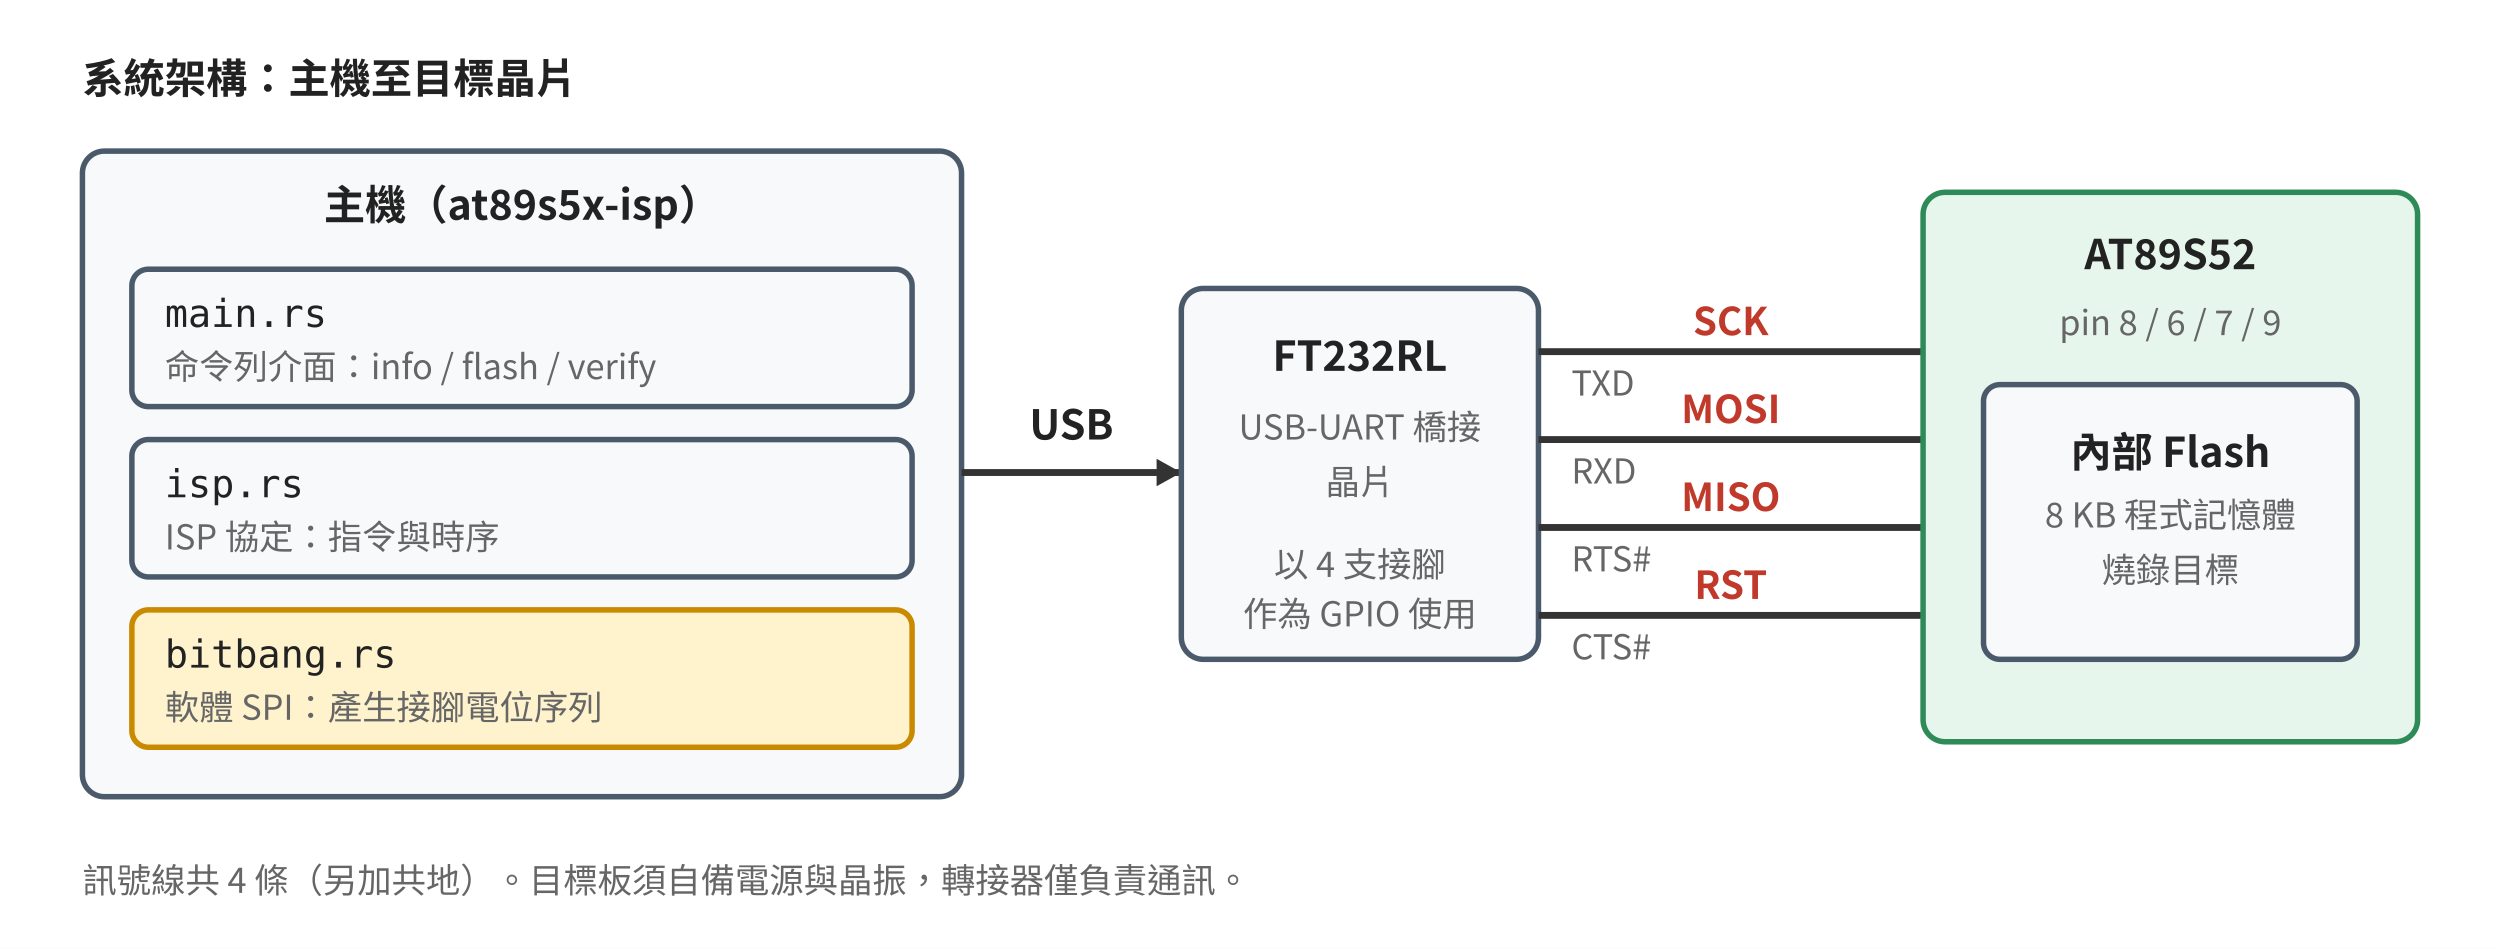
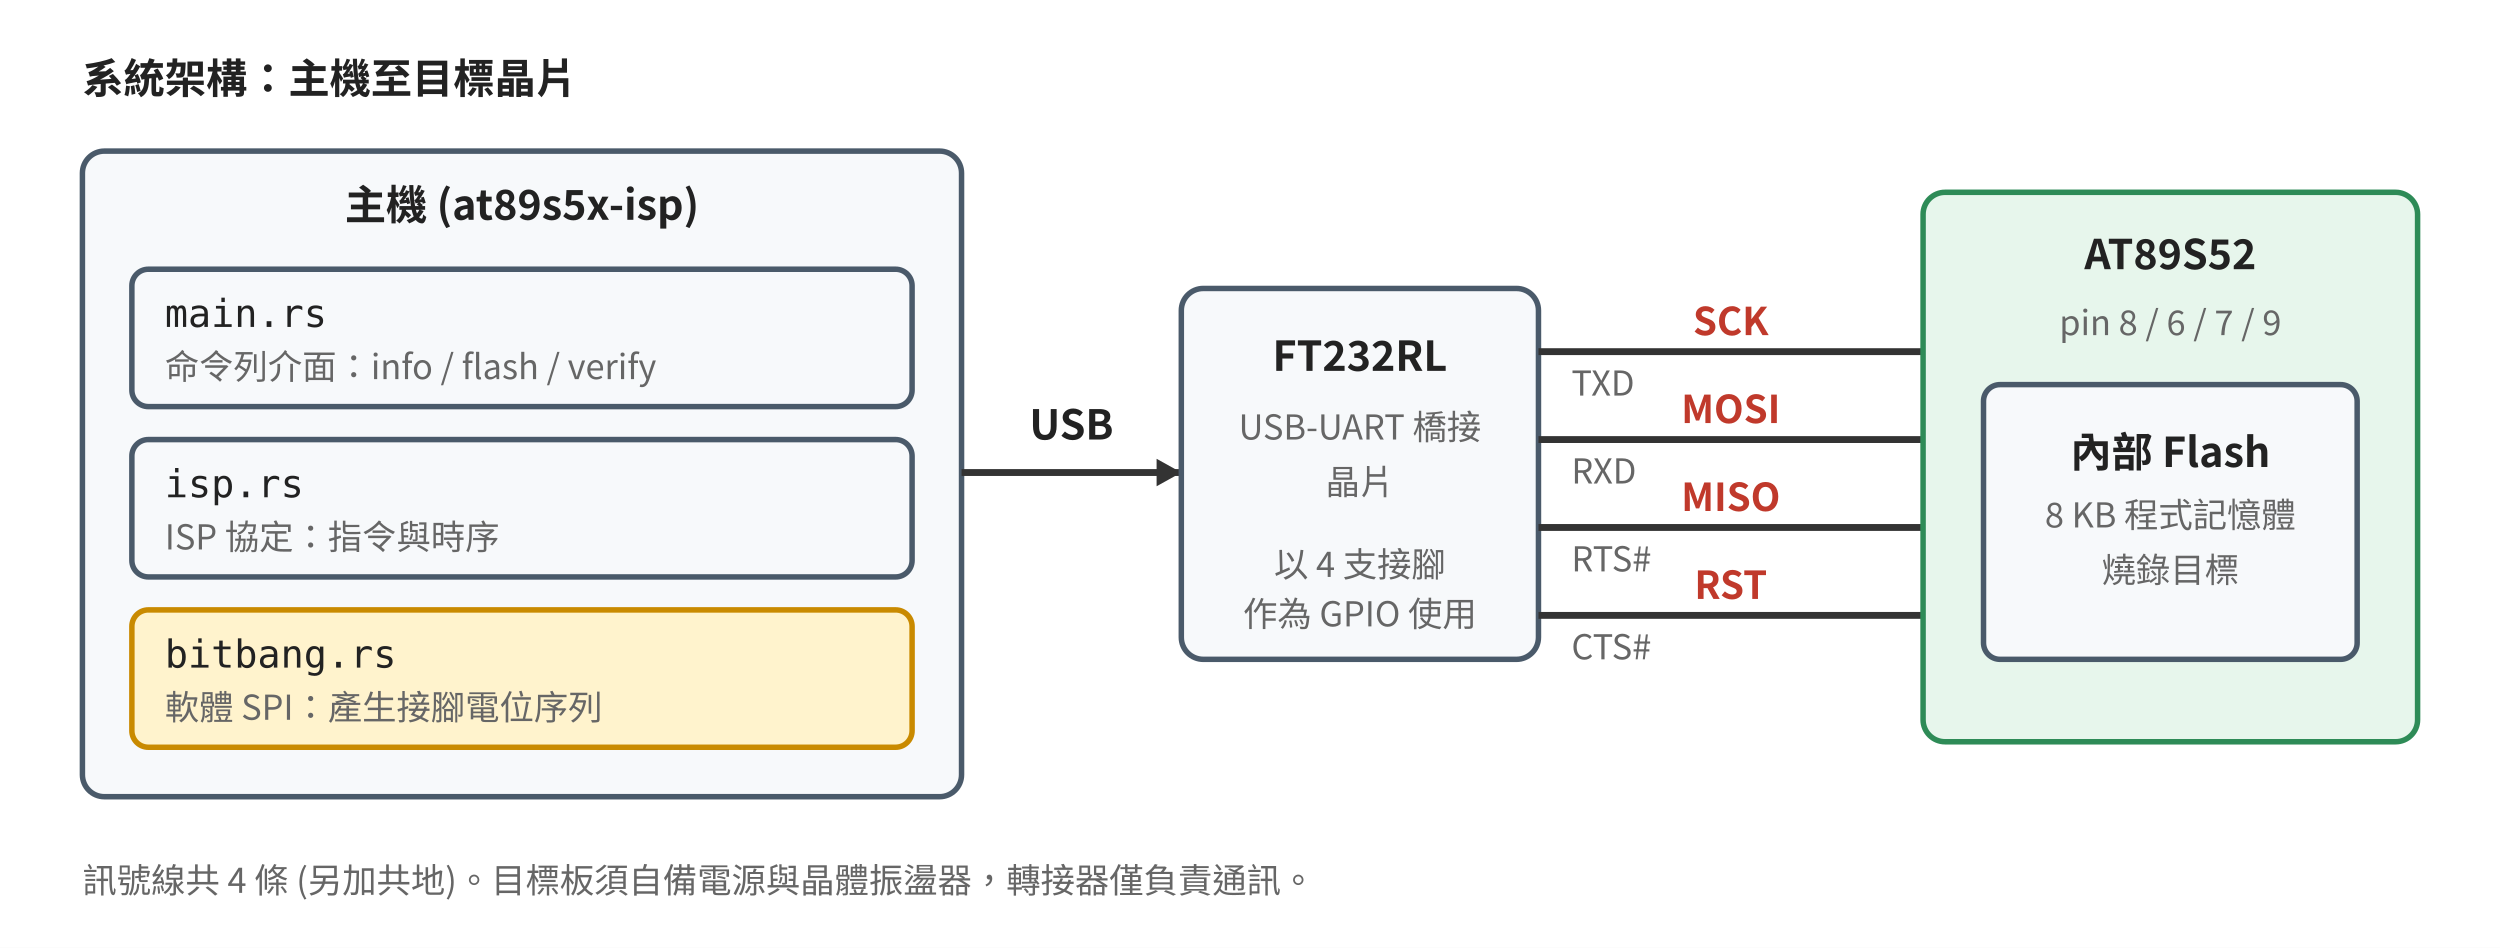
<svg xmlns="http://www.w3.org/2000/svg" viewBox="0 0 910 345" font-family="'Noto Sans CJK TC','PingFang TC','Microsoft JhengHei',sans-serif">
  <rect width="910" height="345" fill="#ffffff" />
  <style>.t{font-size:15px;fill:#222}.s{font-size:12.5px;fill:#666}.b{font-size:15px;font-weight:bold;fill:#222}.m{font-family:Menlo,Consolas,monospace;font-size:14px;fill:#222}.r{font-size:14px;font-weight:bold;fill:#c0392b}.box{fill:#f7f9fb;stroke:#4a5a6a;stroke-width:2}.hi{fill:#fff3cd;stroke:#c98a00;stroke-width:2}.w{stroke:#333;stroke-width:2.5;fill:none}.thin{stroke:#999;stroke-width:1;stroke-dasharray:4 4}.ok{fill:#e7f6ec;stroke:#2e8b57;stroke-width:2}</style>
  <text x="30" y="34" class="b" text-anchor="start">系統架構：主機至目標晶片</text>
  <rect x="30" y="55" width="320" height="235" rx="8" class="box" />
-   <text x="190" y="80" class="b" text-anchor="middle">主機（at89s5x-isp）</text>
+   <text x="190" y="80" class="b" text-anchor="middle">主機 (at89s5x-isp)</text>
  <rect x="48" y="98" width="284" height="50" rx="6" class="box" />
  <text x="60" y="119" class="m" text-anchor="start">main.rs</text>
  <text x="60" y="138" class="s" text-anchor="start">命令列介面：info / flash / verify</text>
  <rect x="48" y="160" width="284" height="50" rx="6" class="box" />
  <text x="60" y="181" class="m" text-anchor="start">isp.rs</text>
  <text x="60" y="200" class="s" text-anchor="start">ISP 協定：指令與時序</text>
  <rect x="48" y="222" width="284" height="50" rx="6" class="hi" />
  <text x="60" y="243" class="m" text-anchor="start">bitbang.rs</text>
  <text x="60" y="262" class="s" text-anchor="start">軟體 SPI：產生接腳電位序列</text>
  <line x1="350" y1="172" x2="430" y2="172" class="w" />
  <polygon points="430,172 421,167 421,177" fill="#333" />
  <text x="390" y="160" class="b" text-anchor="middle">USB</text>
  <rect x="430" y="105" width="130" height="135" rx="8" class="box" />
  <text x="495" y="135" class="b" text-anchor="middle">FT232RL</text>
  <text x="495" y="160" class="s" text-anchor="middle">USB-UART 橋接</text>
  <text x="495" y="180" class="s" text-anchor="middle">晶片</text>
  <text x="495" y="210" class="s" text-anchor="middle">以 4 支接腳</text>
  <text x="495" y="228" class="s" text-anchor="middle">作為 GPIO 使用</text>
  <line x1="560" y1="128" x2="700" y2="128" class="w" />
  <text x="630" y="122" class="r" text-anchor="middle">SCK</text>
  <text x="572" y="144" class="s" text-anchor="start">TXD</text>
  <line x1="560" y1="160" x2="700" y2="160" class="w" />
  <text x="630" y="154" class="r" text-anchor="middle">MOSI</text>
  <text x="572" y="176" class="s" text-anchor="start">RXD</text>
  <line x1="560" y1="192" x2="700" y2="192" class="w" />
  <text x="630" y="186" class="r" text-anchor="middle">MISO</text>
  <text x="572" y="208" class="s" text-anchor="start">RTS#</text>
  <line x1="560" y1="224" x2="700" y2="224" class="w" />
  <text x="630" y="218" class="r" text-anchor="middle">RST</text>
  <text x="572" y="240" class="s" text-anchor="start">CTS#</text>
  <rect x="700" y="70" width="180" height="200" rx="8" class="ok" />
  <text x="790" y="98" class="b" text-anchor="middle">AT89S52</text>
  <text x="790" y="122" class="s" text-anchor="middle">pin 8 / 6 / 7 / 9</text>
  <rect x="722" y="140" width="136" height="100" rx="6" class="box" />
  <text x="790" y="170" class="b" text-anchor="middle">內部 Flash</text>
  <text x="790" y="192" class="s" text-anchor="middle">8 KB 程式記憶體</text>
  <text x="790" y="212" class="s" text-anchor="middle">燒錄目標</text>
-   <text x="30" y="325" class="s" text-anchor="start">訊號線共 4 條（另加共地）。目標板須自備電源與晶振，轉接器僅負責通訊。</text>
+   <text x="30" y="325" class="s" text-anchor="start">訊號線共 4 條 (另加共地)。目標板須自備電源與晶體振盪器，轉接器僅負責通訊。</text>
</svg>
